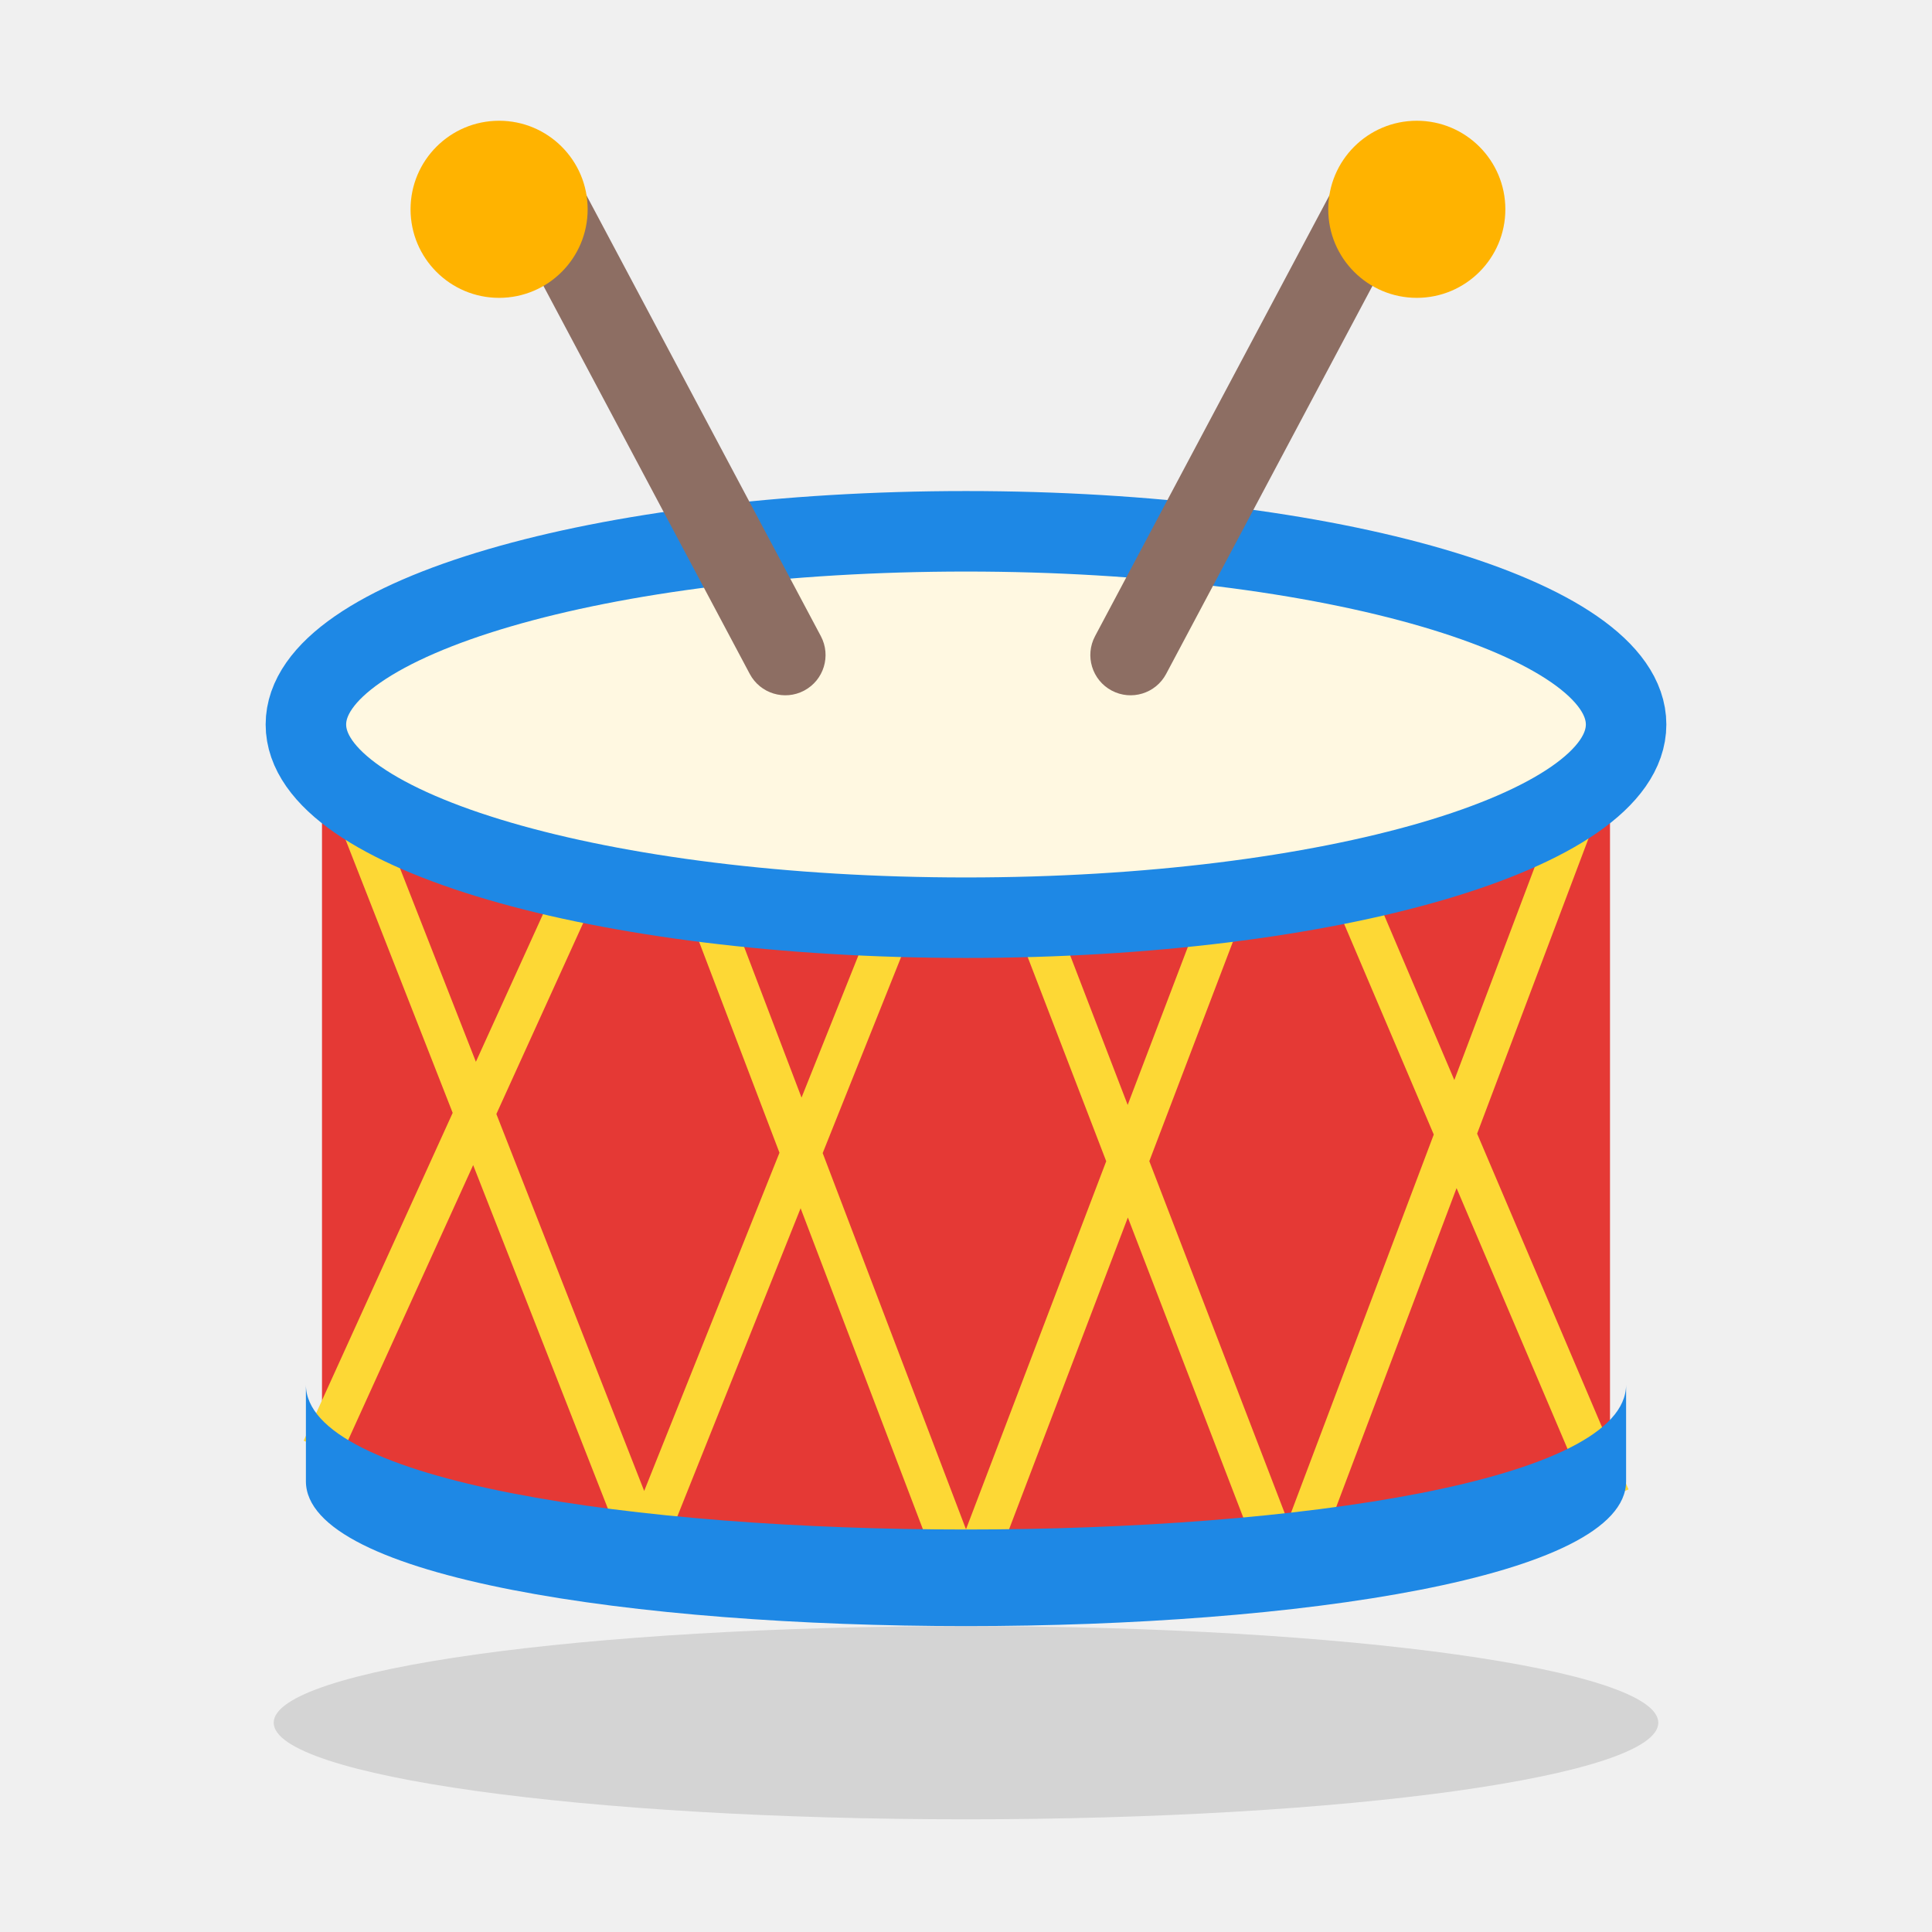
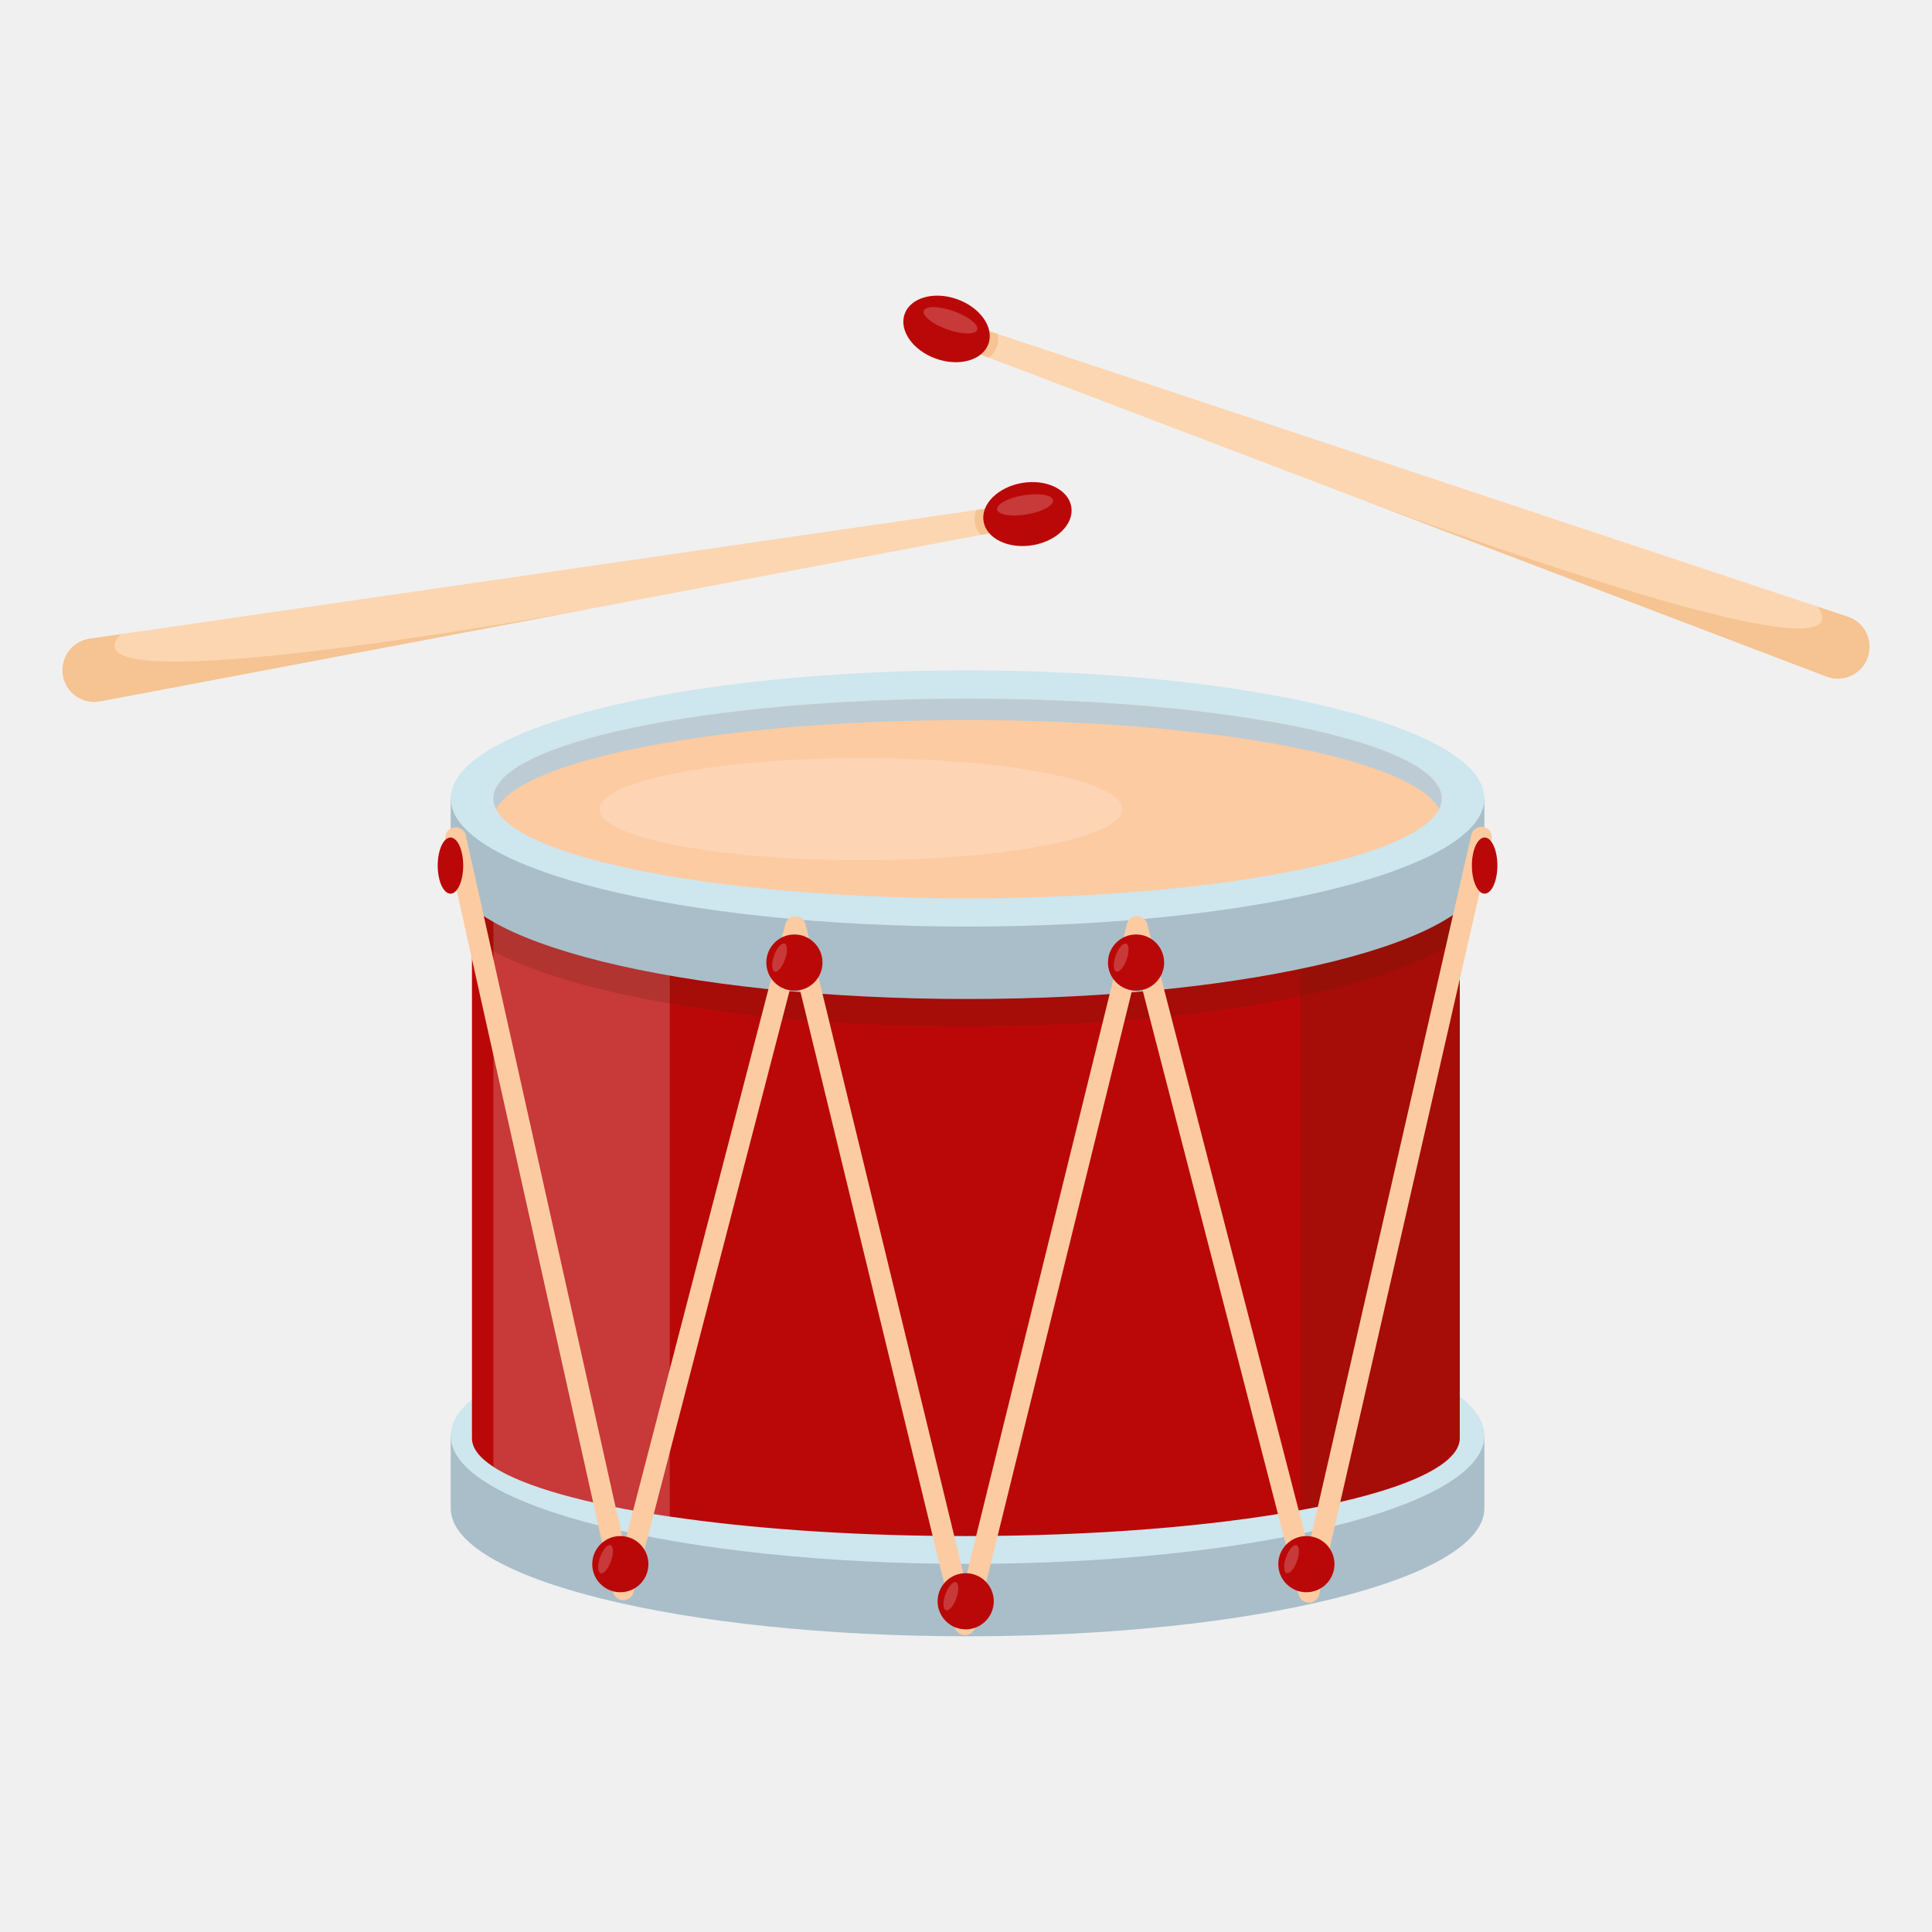
- <svg xmlns="http://www.w3.org/2000/svg" viewBox="0 0 240 240" role="img" aria-label="Tambor">
-   <ellipse cx="120" cy="214" rx="86" ry="12" fill="#000" opacity="0.12" />
-   <path d="M40 90 L40 180 C40 200 200 200 200 180 L200 90 Z" fill="#e53935" />
-   <path d="M40 90 L80 192 M80 92 L120 197 M120 92 L160 196 M160 92 L200 186 M200 90 L160 196 M160 92 L120 197 M120 92 L80 192 M80 92 L40 180" fill="none" stroke="#fdd835" stroke-width="5" stroke-linejoin="round" />
-   <path d="M38 172 C38 196 202 196 202 172 L202 184 C202 208 38 208 38 184 Z" fill="#1e88e5" />
-   <ellipse cx="120" cy="90" rx="82" ry="24" fill="#fff8e1" />
-   <ellipse cx="120" cy="90" rx="82" ry="24" fill="none" stroke="#1e88e5" stroke-width="10" />
-   <rect x="150" y="18" width="10" height="72" rx="5" fill="#8d6e63" transform="rotate(28 155 54)" />
-   <circle cx="176" cy="26" r="11" fill="#ffb300" />
-   <rect x="78" y="18" width="10" height="72" rx="5" fill="#8d6e63" transform="rotate(-28 83 54)" />
-   <circle cx="62" cy="26" r="11" fill="#ffb300" />
+ <svg xmlns="http://www.w3.org/2000/svg" version="1.1" id="Capa_1" x="0px" y="0px" viewBox="0 0 500 500" style="enable-background:new 0 0 500 500;" xml:space="preserve">
+   <style type="text/css">
+ 	.st0{fill:#EB2032;}
+ 	.st1{fill:#AD1521;}
+ 	.st2{fill:#C91629;}
+ 	.st3{fill:#A91720;}
+ 	.st4{fill:#FFC32B;}
+ 	.st5{fill:#E7A024;}
+ 	.st6{fill:#FFF4C2;}
+ 	.st7{fill:#FFE793;}
+ 	.st8{fill:#C41828;}
+ 	.st9{fill:#F75259;}
+ 	.st10{fill:#A55116;}
+ 	.st11{fill:#743711;}
+ 	.st12{fill:#BA7A12;}
+ 	.st13{fill:#EEA323;}
+ 	.st14{fill:#FFE68B;}
+ 	.st15{fill:#EA2031;}
+ 	.st16{fill:#A41320;}
+ 	.st17{fill:#BF1827;}
+ 	.st18{fill:#C51929;}
+ 	.st19{fill:#E92232;}
+ 	.st20{fill:#F0C68B;}
+ 	.st21{fill:#FFE8C8;}
+ 	.st22{fill:#005AB3;}
+ 	.st23{fill:#0080FF;}
+ 	.st24{fill:#FFC800;}
+ 	.st25{fill:#FFEA00;}
+ 	.st26{fill:#59B300;}
+ 	.st27{fill:#88CC00;}
+ 	.st28{fill:#E60049;}
+ 	.st29{fill:#FF0051;}
+ 	.st30{opacity:0.5;fill:#FFFFFF;}
+ 	.st31{fill:#FCD6B1;}
+ 	.st32{opacity:0.5;fill:#EDB174;}
+ 	.st33{fill:#BA0808;}
+ 	.st34{opacity:0.2;fill:#FFFFFF;}
+ 	.st35{fill:#A9BEC9;}
+ 	.st36{fill:#CEE6ED;}
+ 	.st37{opacity:0.2;fill:#561F0B;}
+ 	.st38{fill:#FCCBA2;}
+ 	.st39{fill:#BDCCD4;}
+ 	.st40{fill:#FF9933;}
+ 	.st41{fill:#FFCC33;}
+ 	.st42{fill:#FCB910;}
+ 	.st43{fill:#AEC3C4;}
+ 	.st44{opacity:0.3;fill:#FFFFFF;}
+ 	.st45{fill:#A1ADB7;}
+ 	.st46{opacity:0.3;}
+ 	.st47{fill:#EF473F;}
+ 	.st48{fill:#F9CB98;}
+ 	.st49{fill:#C4987A;}
+ 	.st50{opacity:0.2;}
+ 	.st51{fill:#C69F77;}
+ 	.st52{fill:#6E6E6E;}
+ 	.st53{fill:#D9BF9D;}
+ 	.st54{fill:#2D292B;}
+ 	.st55{fill:#FFAD42;}
+ 	.st56{fill:#FF3D3D;}
+ 	.st57{opacity:0.15;}
+ 	.st58{fill:#BABABA;}
+ 	.st59{fill:#4F352D;}
+ 	.st60{fill:#FBC732;}
+ 	.st61{fill:#30211C;}
+ 	.st62{opacity:0.8;fill:#474747;}
+ 	.st63{fill:#262626;}
+ 	.st64{opacity:0.6;fill:#ADADAD;}
+ 	.st65{opacity:0.8;}
+ 	.st66{fill:#474747;}
+ 	.st67{opacity:0.25;}
+ </style>
+   <g>
+     <g>
+       <path class="st31" d="M478.28,159.62c4.34,1.48,6.62,6.23,5.08,10.55c-1.54,4.32-6.31,6.55-10.61,4.95l-120.49-45.87    c-0.02-0.01-0.04-0.02-0.06-0.02l-0.1-0.04l-96.19-36.62L249.15,90l2.1-5.89l6.92,2.3l212.28,70.6L478.28,159.62z" />
+       <path class="st32" d="M258.18,86.42c0.23,1.13,0.18,2.27-0.21,3.35c-0.4,1.12-1.11,2.06-2.06,2.8L249.15,90l2.1-5.89L258.18,86.42    z" />
+       <ellipse transform="matrix(0.3357 -0.942 0.942 0.3357 82.5259 287.3069)" class="st33" cx="244.97" cy="85.14" rx="8.17" ry="11.51" />
+       <ellipse transform="matrix(0.3357 -0.942 0.942 0.3357 85.3069 286.7804)" class="st34" cx="245.99" cy="82.9" rx="2.5" ry="7.34" />
+       <path class="st32" d="M478.28,159.62c4.34,1.48,6.62,6.23,5.08,10.55c-1.54,4.32-6.31,6.55-10.61,4.95l-120.49-45.87    c5.14,1.92,132.55,49.43,118.19,27.77L478.28,159.62z" />
+     </g>
+     <g>
+       <path class="st31" d="M23.13,165.3c-4.53,0.7-7.62,4.96-6.86,9.49c0.76,4.52,5.06,7.55,9.57,6.74l126.68-23.94    c0.02,0,0.04-0.01,0.06-0.01l0.11-0.02l101.14-19.12l7.11-1.34l-1.03-6.16l-7.22,1.05L31.29,164.11L23.13,165.3z" />
+       <path class="st32" d="M252.68,131.97c-0.43,1.08-0.58,2.21-0.39,3.34c0.2,1.17,0.73,2.22,1.53,3.12l7.11-1.34l-1.03-6.16    L252.68,131.97z" />
+       <ellipse transform="matrix(0.9863 -0.1647 0.1647 0.9863 -18.2822 45.618)" class="st33" cx="265.91" cy="133.04" rx="11.51" ry="8.17" />
+       <ellipse transform="matrix(0.9863 -0.1647 0.1647 0.9863 -17.8986 45.4854)" class="st34" cx="265.3" cy="130.66" rx="7.34" ry="2.5" />
+       <path class="st32" d="M23.13,165.3c-4.53,0.7-7.62,4.96-6.86,9.49c0.76,4.52,5.06,7.55,9.57,6.74l126.68-23.94    c-5.4,0.99-139.18,25.33-121.23,6.53L23.13,165.3z" />
+     </g>
+     <g>
+       <g>
+         <path class="st35" d="M360.76,371.58c-24.11-8.71-64.54-14.42-110.36-14.42s-86.25,5.71-110.36,14.42h-23.4v18.74     c0,18.31,59.89,33.15,133.76,33.15s133.76-14.84,133.76-33.15v-18.74H360.76z" />
+         <ellipse class="st36" cx="250.4" cy="371.58" rx="133.76" ry="33.15" />
+       </g>
+       <path class="st33" d="M377.79,220.1v152.1c0,7.38-15.93,14.02-41.34,18.65c-22.76,4.14-53.13,6.68-86.48,6.68    c-26.97,0-51.99-1.66-72.62-4.48c-1.36-0.19-2.7-0.38-4.03-0.57c-4.25-0.63-8.3-1.32-12.12-2.05c-9.37-1.79-17.36-3.87-23.62-6.15    c-2.23-0.81-4.25-1.66-6.03-2.52c-1.45-0.71-2.74-1.43-3.88-2.16c-3.59-2.34-5.53-4.82-5.53-7.39V220.1H377.79z" />
+       <path class="st34" d="M173.34,231.99v160.48c-4.25-0.63-8.3-1.32-12.12-2.05c-9.37-1.79-17.36-3.87-23.62-6.15    c-2.23-0.81-4.25-1.66-6.03-2.52c-1.45-0.71-2.74-1.43-3.88-2.16V231.99H173.34z" />
+       <path class="st37" d="M377.79,232.48V371.7c0,7.52-15.87,14.3-41.2,19.02V232.48H377.79z" />
+       <path class="st37" d="M377.79,222.34v20.27c-17.34,13.35-68.01,23.02-127.81,23.02s-110.48-9.67-127.81-23.02v-20.27    c2.59-2,5.93-3.91,9.93-5.72c22.76-10.31,67.02-17.3,117.89-17.3s95.13,6.99,117.89,17.3    C371.87,218.43,375.2,220.34,377.79,222.34z" />
+       <g>
+         <path class="st35" d="M360.76,206.65c-24.11-8.71-64.54-14.42-110.36-14.42s-86.25,5.71-110.36,14.42h-23.4v18.74     c0,18.31,59.89,33.15,133.76,33.15s133.76-14.84,133.76-33.15v-18.74H360.76z" />
+         <ellipse class="st36" cx="250.4" cy="206.65" rx="133.76" ry="33.15" />
+         <g>
+           <ellipse class="st38" cx="250.4" cy="206.65" rx="122.71" ry="25.83" />
+           <path class="st39" d="M250.4,186.35c63.34,0,115.46,10.1,122.01,23.06c0.46-0.91,0.7-1.83,0.7-2.76      c0-14.26-54.94-25.83-122.71-25.83s-122.71,11.56-122.71,25.83c0,0.93,0.24,1.86,0.7,2.76      C134.94,196.45,187.06,186.35,250.4,186.35z" />
+           <ellipse class="st34" cx="222.83" cy="209.41" rx="67.63" ry="13.21" />
+         </g>
+       </g>
+       <g>
+         <path class="st38" d="M249.74,423.18C249.74,423.18,249.74,423.18,249.74,423.18c-1.25,0-2.33-0.85-2.63-2.06l-41.35-170.19     L163.93,412.1c-0.31,1.21-1.41,2.05-2.66,2.02c-1.25-0.02-2.32-0.9-2.59-2.11l-43.41-194.62c-0.32-1.46,0.59-2.9,2.05-3.23     c1.46-0.32,2.9,0.59,3.23,2.05l40.97,183.69l41.72-160.74c0.31-1.19,1.39-2.02,2.62-2.02c0.01,0,0.01,0,0.02,0     c1.24,0.01,2.31,0.86,2.61,2.06l41.28,169.9l41.87-169.94c0.3-1.2,1.37-2.05,2.61-2.06c0.01,0,0.01,0,0.02,0     c1.23,0,2.31,0.83,2.62,2.03l41.73,161.51l42.15-184.56c0.33-1.46,1.78-2.37,3.24-2.03c1.46,0.33,2.37,1.78,2.03,3.24     L341.4,412.67c-0.28,1.22-1.35,2.08-2.6,2.1c-0.01,0-0.03,0-0.04,0c-1.23,0-2.31-0.83-2.62-2.03l-41.83-161.89l-41.95,170.27     C252.07,422.33,250.98,423.18,249.74,423.18z" />
+         <g>
+           <circle class="st33" cx="160.54" cy="404.8" r="7.27" />
+           <ellipse transform="matrix(0.3357 -0.942 0.942 0.3357 -276.023 415.6533)" class="st34" cx="156.7" cy="403.54" rx="3.84" ry="1.5" />
+         </g>
+         <g>
+           <circle class="st33" cx="205.59" cy="249.11" r="7.27" />
+           <ellipse transform="matrix(0.3357 -0.942 0.942 0.3357 -99.4531 354.6724)" class="st34" cx="201.75" cy="247.85" rx="3.84" ry="1.5" />
+         </g>
+         <g>
+           <circle class="st33" cx="294.01" cy="249.11" r="7.27" />
+           <ellipse transform="matrix(0.3357 -0.942 0.942 0.3357 -40.7244 437.9535)" class="st34" cx="290.16" cy="247.85" rx="3.84" ry="1.5" />
+         </g>
+         <g>
+           <ellipse class="st33" cx="384.22" cy="224.01" rx="3.3" ry="7.27" />
+         </g>
+         <g>
+           <ellipse class="st33" cx="116.58" cy="224.01" rx="3.3" ry="7.27" />
+         </g>
+         <g>
+           <circle class="st33" cx="338.09" cy="404.8" r="7.27" />
+           <ellipse transform="matrix(0.3357 -0.942 0.942 0.3357 -158.0869 582.8945)" class="st34" cx="334.25" cy="403.54" rx="3.84" ry="1.5" />
+         </g>
+         <g>
+           <circle class="st33" cx="249.92" cy="414.41" r="7.27" />
+           <ellipse transform="matrix(0.3357 -0.942 0.942 0.3357 -225.7083 506.2232)" class="st34" cx="246.07" cy="413.15" rx="3.84" ry="1.5" />
+         </g>
+       </g>
+     </g>
+   </g>
</svg>
